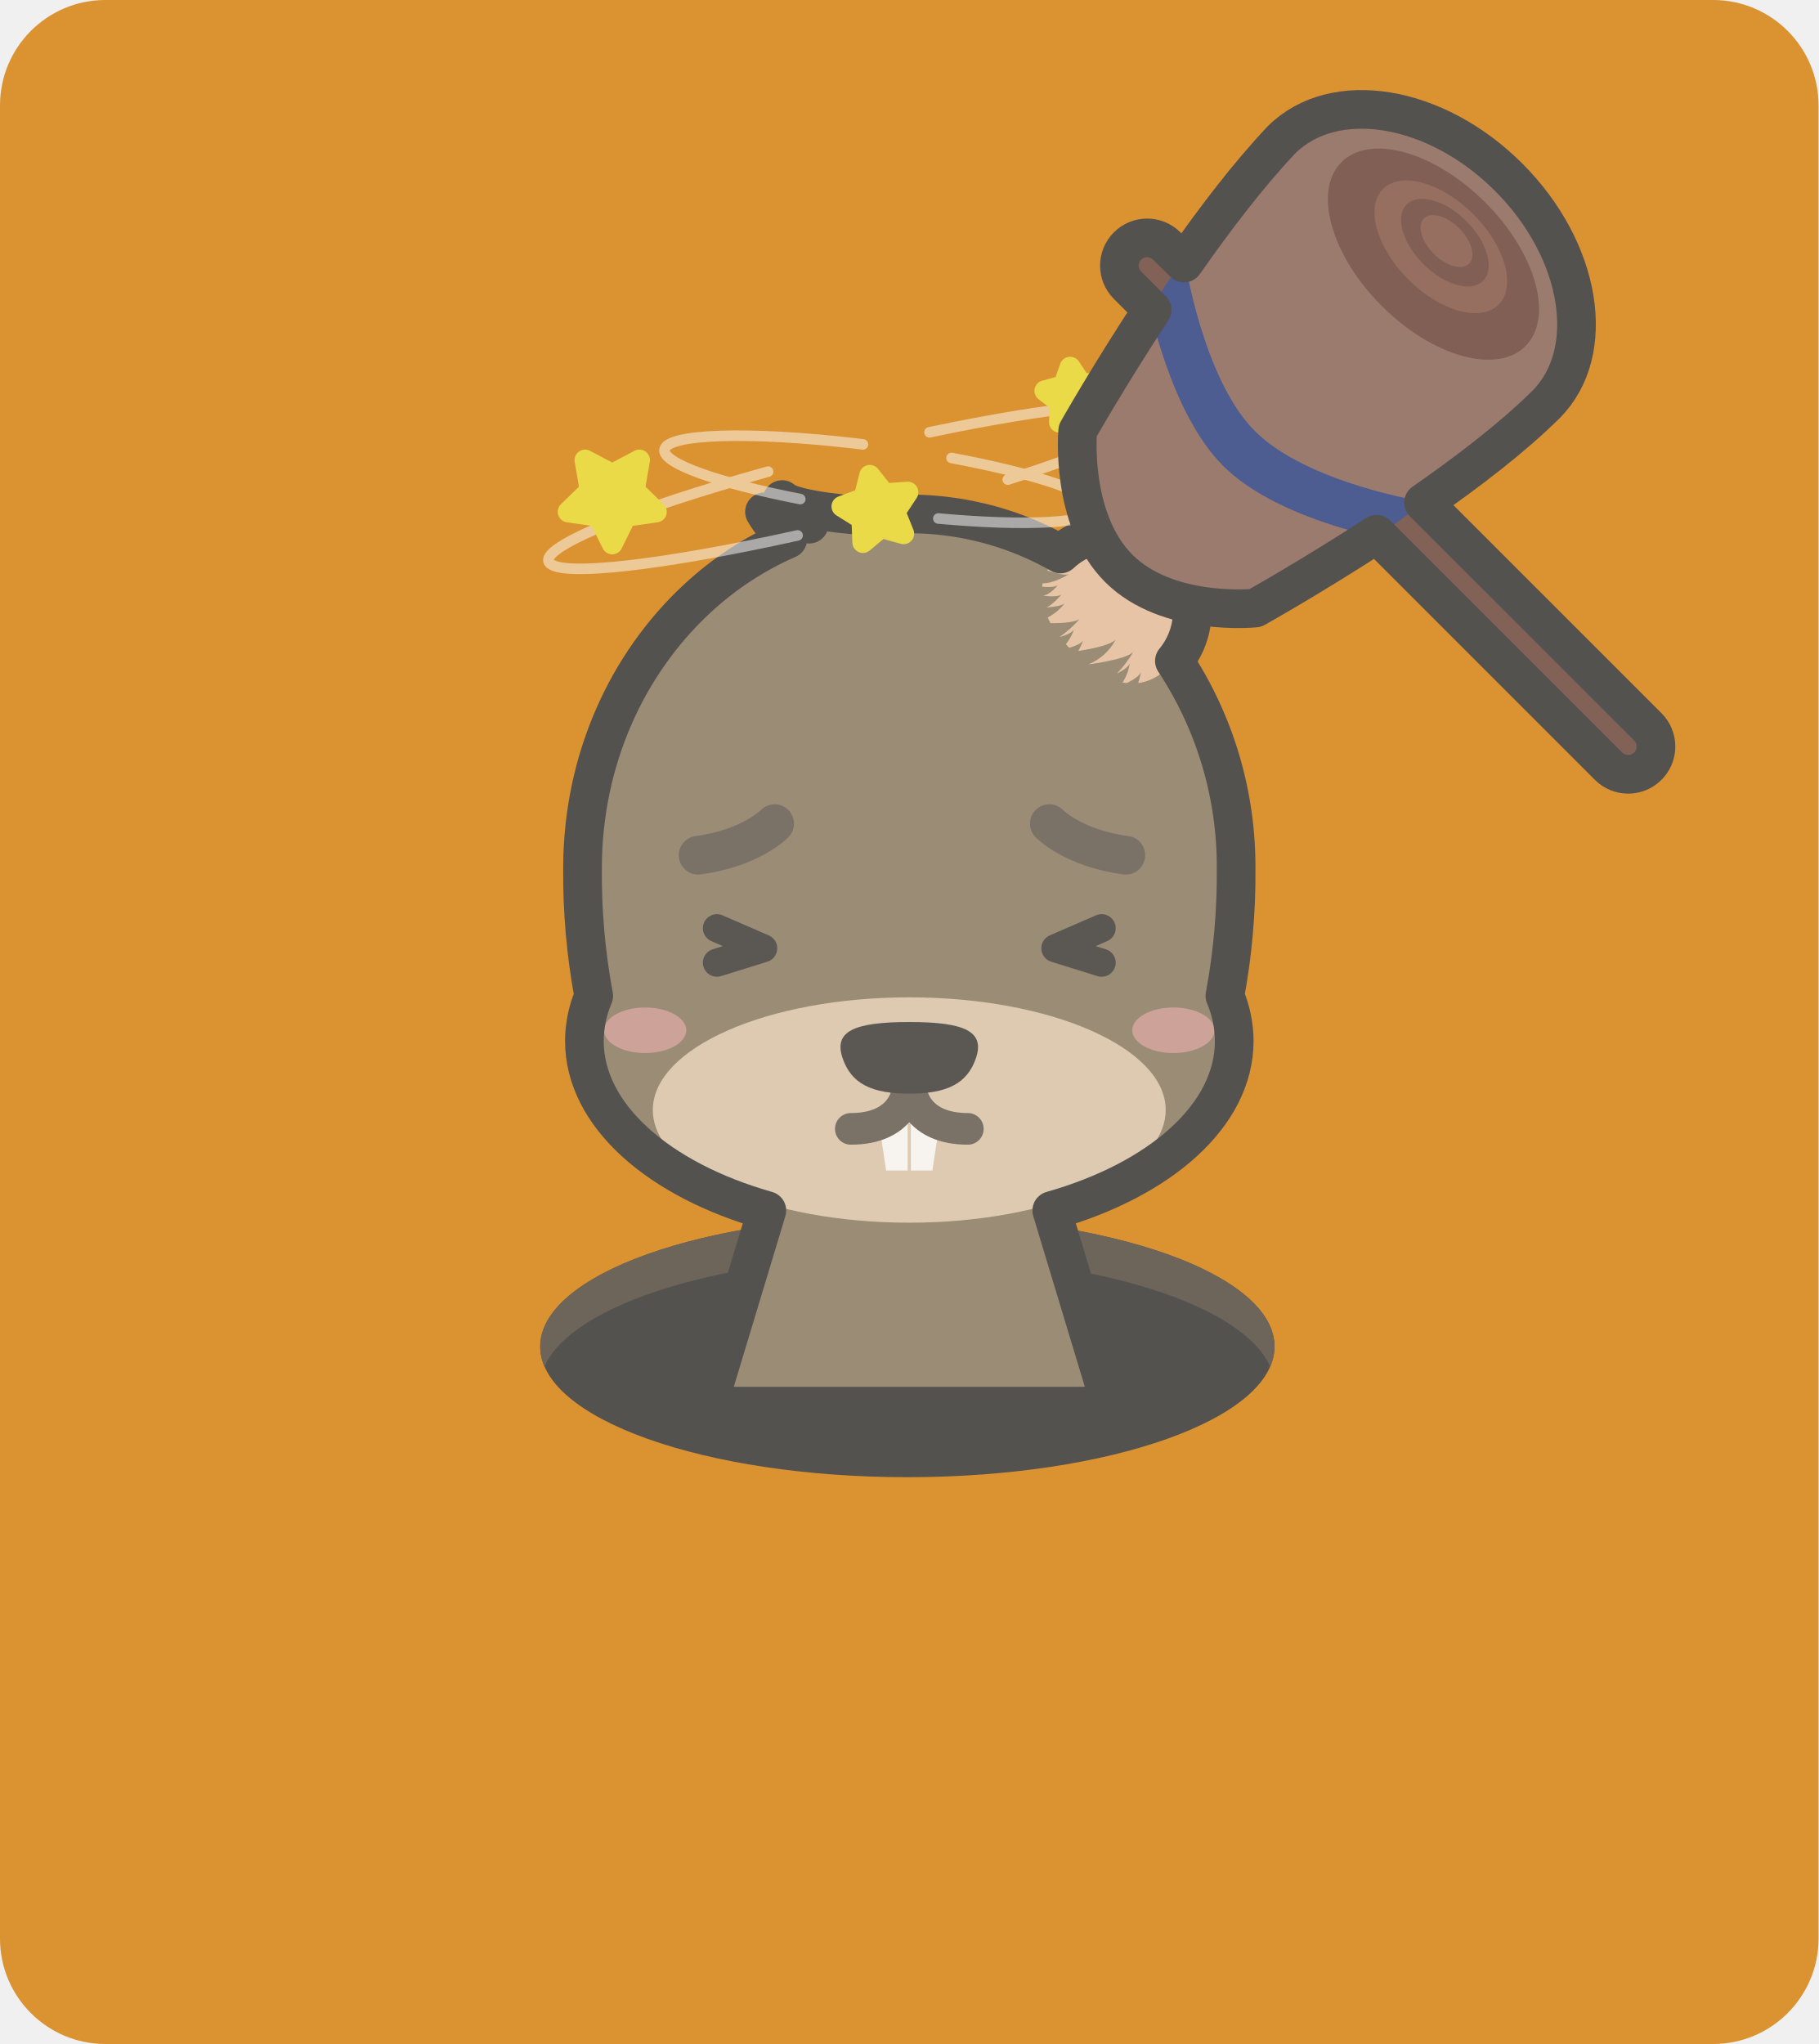
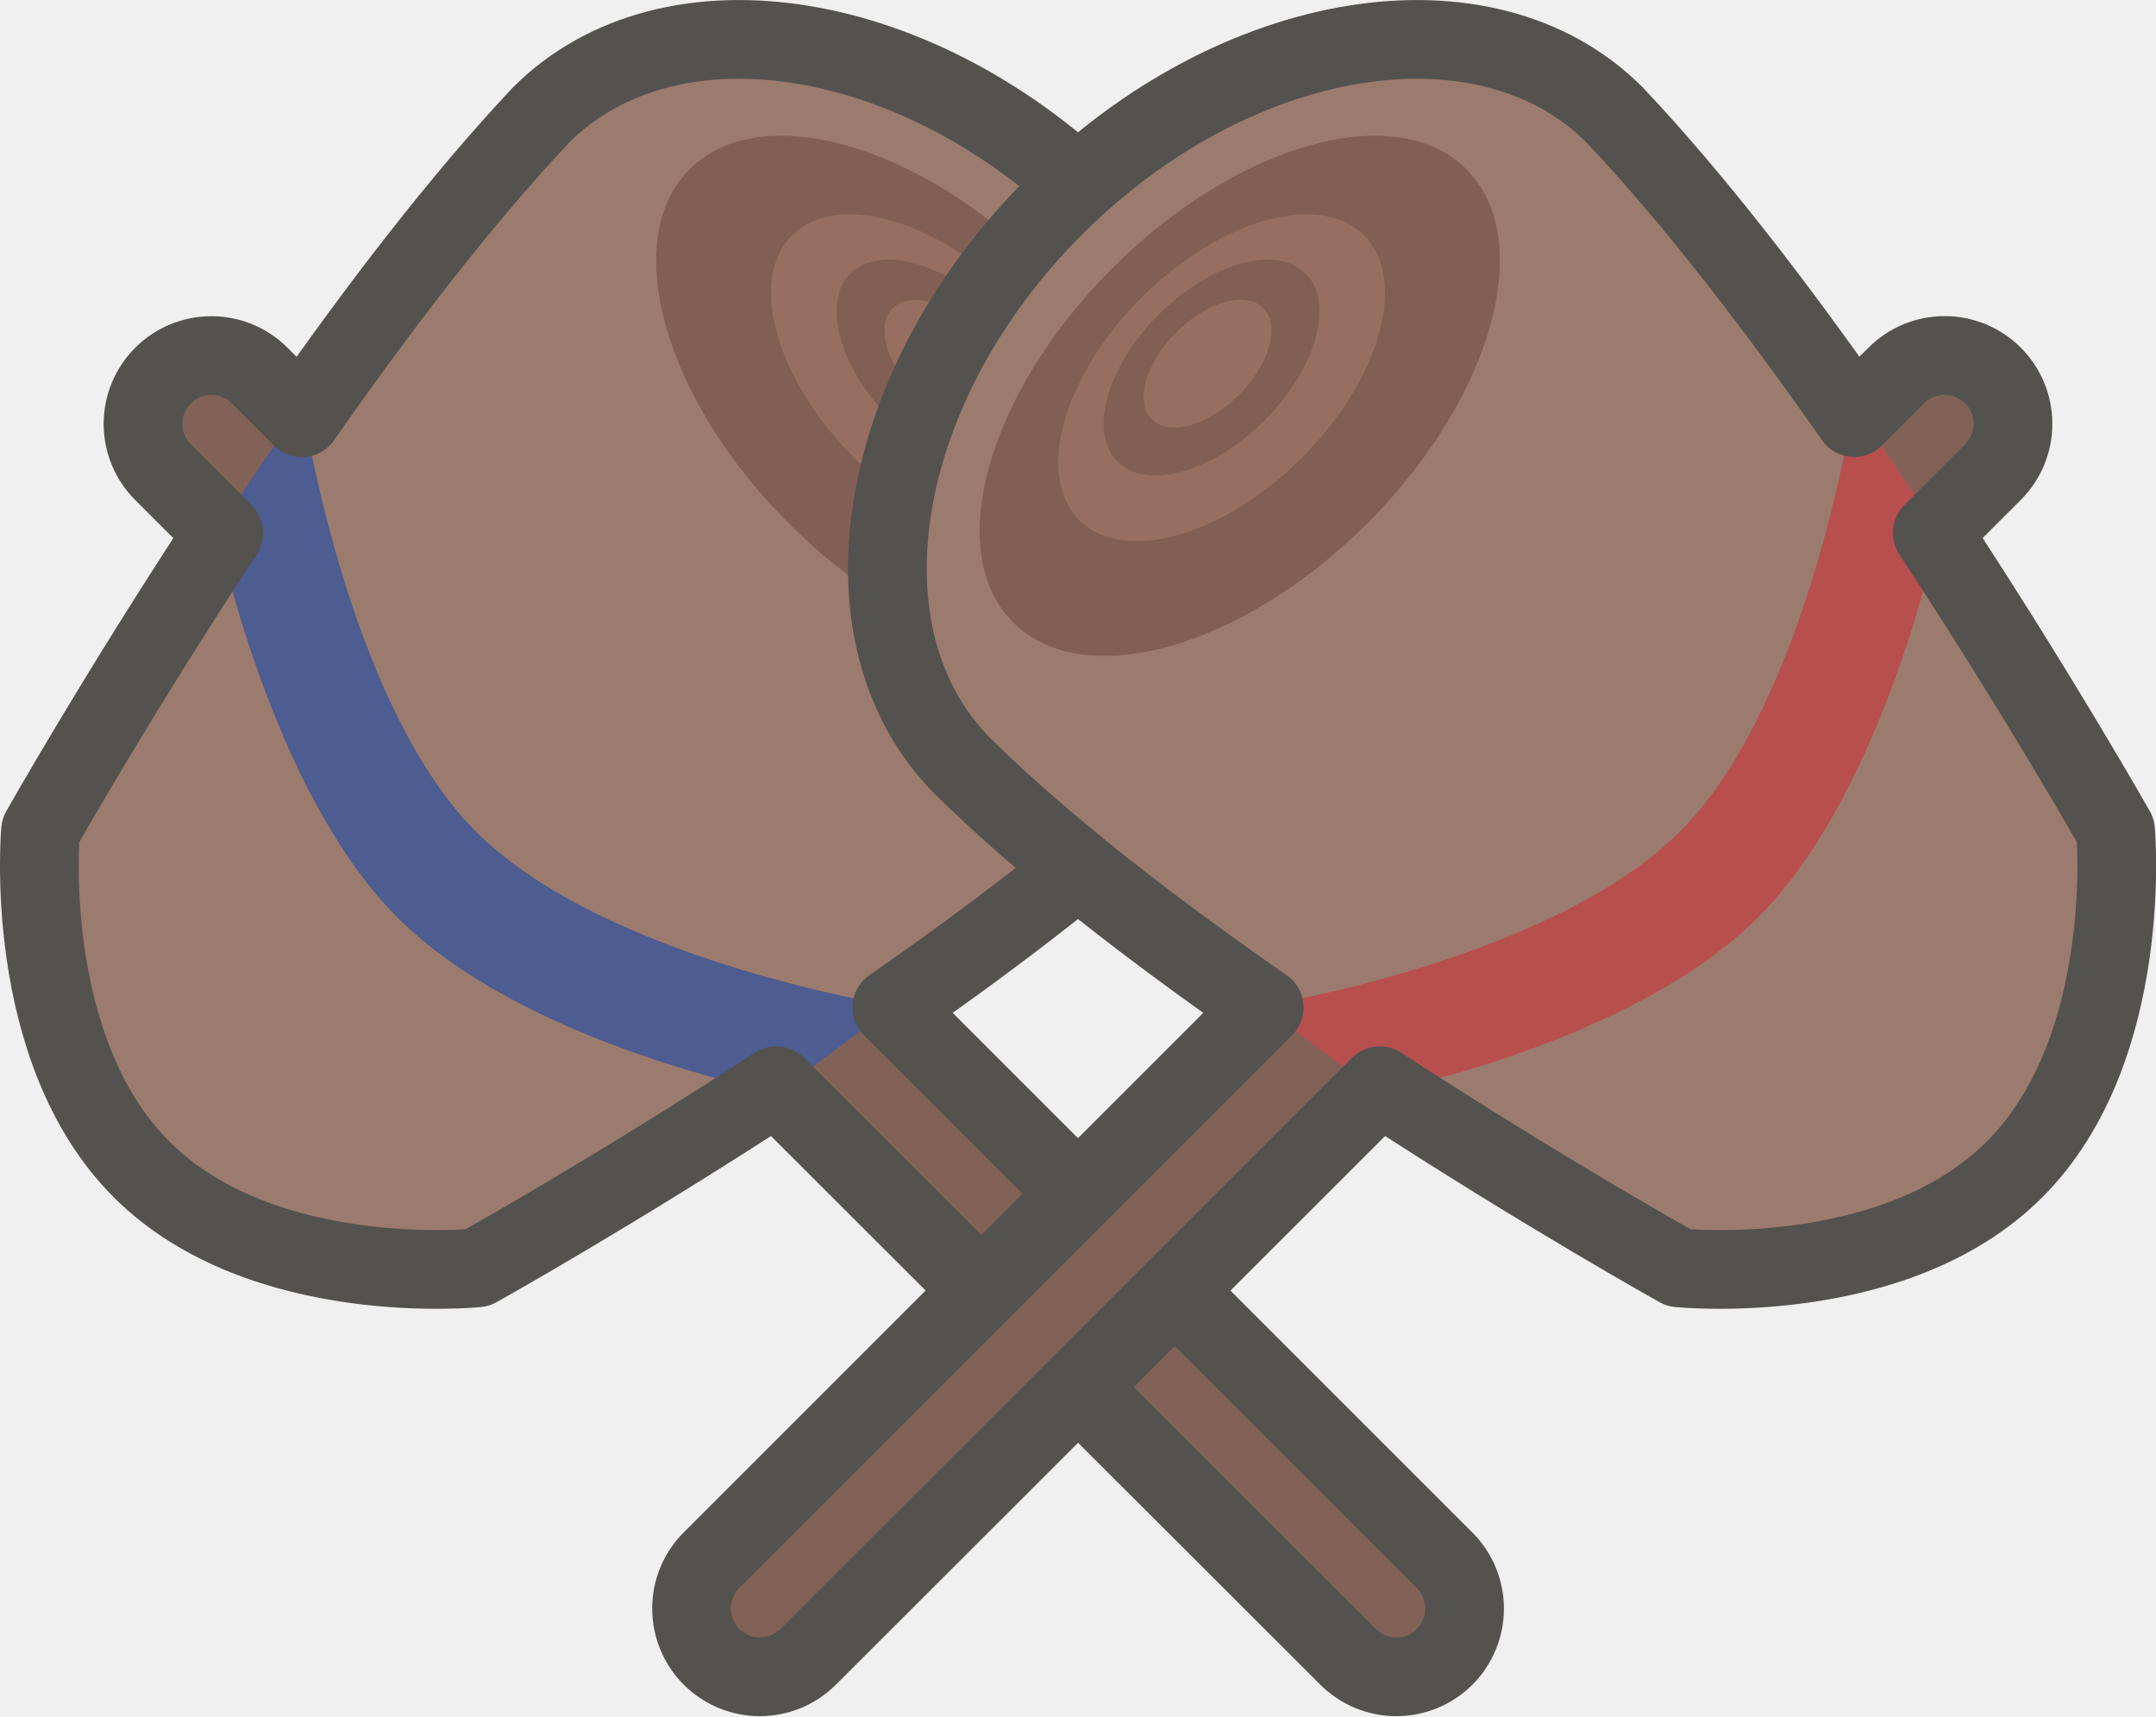
- <svg xmlns="http://www.w3.org/2000/svg" viewBox="0 0 517.47 581.57">
+ <svg xmlns="http://www.w3.org/2000/svg" viewBox="0 0 219.11 174.42">
  <defs>
-     <style>.cls-1{fill:#db9231;}.cls-2{fill:#54524f;}.cls-3{fill:#6d655a;}.cls-4{fill:#9b8c76;}.cls-5{fill:#ddcab1;}.cls-6{fill:#f7f4f0;}.cls-11,.cls-13,.cls-14,.cls-16,.cls-7,.cls-9{fill:none;}.cls-14,.cls-7,.cls-9{stroke:#7a7167;}.cls-11,.cls-13,.cls-14,.cls-16,.cls-17,.cls-7,.cls-9{stroke-linecap:round;stroke-linejoin:round;}.cls-7{stroke-width:9px;}.cls-8{fill:#5b5853;}.cls-9{stroke-width:16px;}.cls-10{fill:#efb1b1;opacity:0.6;}.cls-11{stroke:#5b5853;stroke-width:8px;}.cls-12{fill:#e8c4a6;}.cls-13{stroke:#54524f;}.cls-13,.cls-14{stroke-width:11px;}.cls-15{opacity:0.5;}.cls-16{stroke:#fff;stroke-width:3px;}.cls-17{fill:#eada47;stroke:#eada47;stroke-width:6px;}.cls-18{fill:#826257;}.cls-19{fill:#9b7b6d;}.cls-20{fill:#825f55;}.cls-21{fill:#4d5c91;}.cls-22{fill:#966f60;}</style>
+     <style>.cls-1{fill:#826257;}.cls-2{fill:#9b7b6d;}.cls-3{fill:#825f55;}.cls-4{fill:#4d5c91;}.cls-5{fill:none;stroke:#54524f;stroke-linecap:round;stroke-linejoin:round;stroke-width:8px;}.cls-6{fill:#966f60;}.cls-7{fill:#b74f4f;}</style>
  </defs>
  <g id="Layer_2" data-name="Layer 2">
-     <g id="HomePage">
-       <rect class="cls-1" width="517.47" height="581.57" rx="30" ry="30" />
-       <g id="h_and_m" data-name="h and m">
-         <g id="hole">
-           <ellipse class="cls-2" cx="258.19" cy="383.12" rx="104.47" ry="37.18" />
-           <path class="cls-3" d="M348.82,364.61l-1.28-.77q-2.62-1.53-5.63-3t-6.38-2.75q-1.69-.66-3.46-1.29t-3.63-1.23q-3.71-1.2-7.74-2.27-3-.8-6.2-1.53c-4.24-1-8.69-1.83-13.32-2.57a283,283,0,0,0-86,0c-4.63.74-9.08,1.61-13.32,2.57q-3.18.73-6.2,1.53-4,1.07-7.74,2.27-1.86.6-3.63,1.23t-3.46,1.29q-3.37,1.32-6.38,2.75t-5.63,3l-1.28.77c-8.81,5.45-13.84,11.77-13.84,18.51a14.28,14.28,0,0,0,1.23,5.72c7.73-17.82,51-31.46,103.24-31.46S353.7,371,361.43,388.84a14.28,14.28,0,0,0,1.23-5.72C362.66,376.38,357.62,370.06,348.82,364.61Z" />
+     <g id="Profile">
+       <g id="tabs">
+         <g id="hammer">
+           <path class="cls-1" d="M29.25,52.78a1.93,1.93,0,0,1-1.37-.57l-7.76-7.76a1.94,1.94,0,1,1,2.75-2.75l7.76,7.76a1.94,1.94,0,0,1-1.37,3.32Z" />
+           <path class="cls-1" d="M21.48,36.13a6.92,6.92,0,0,0-4.91,2h0a6.94,6.94,0,0,0,0,9.82l7.76,7.76a6.94,6.94,0,0,0,9.82,0h0a6.94,6.94,0,0,0,0-9.82l-7.76-7.76a6.92,6.92,0,0,0-4.91-2Z" />
+           <path class="cls-2" d="M55,11.67c13.15-13.15,38.63-9,56.91,9.31s22.45,43.77,9.31,56.91c-24,23.74-72.74,50.91-72.74,50.91s-21.86,2.31-34.12-10S4.12,84.41,4.12,84.41,30.61,37.5,55,11.67Z" />
+           <ellipse class="cls-3" cx="93.11" cy="40.23" rx="18.33" ry="32.57" transform="translate(-1.17 77.62) rotate(-45)" />
+           <path class="cls-1" d="M141.88,165.56a1.58,1.58,0,0,1-1.12-.46L86.65,111a1.59,1.59,0,0,1,0-2.25l.5-.5a1.59,1.59,0,0,1,2.24,0l54.11,54.11a1.59,1.59,0,0,1,0,2.24l-.5.5A1.58,1.58,0,0,1,141.88,165.56Z" />
+           <path class="cls-1" d="M88.28,102.78a6.57,6.57,0,0,0-4.66,1.93l-.5.5a6.59,6.59,0,0,0,0,9.31l54.11,54.11a6.59,6.59,0,0,0,9.32,0l.5-.5a6.59,6.59,0,0,0,0-9.31L92.93,104.71a6.57,6.57,0,0,0-4.66-1.93Z" />
+           <path class="cls-4" d="M30.73,41.06S35.22,71.27,48.3,84.45s42.6,17.8,42.6,17.8L79,111.07s-25.77-4.9-38.68-17.9-18.24-39.3-18.24-39.3Z" />
+           <path class="cls-5" d="M146.79,158.56,90.63,102.4c11.14-7.74,22.35-16.33,30.62-24.51,13.15-13.15,9-38.63-9.31-56.91S68.18-1.47,55,11.67C46.78,20.4,38.29,31.53,30.67,42.45l-4.28-4.28a6.94,6.94,0,0,0-9.82,0h0a6.94,6.94,0,0,0,0,9.82l6.17,6.17C11.82,70.77,4.12,84.41,4.12,84.41s-2,22.18,10.27,34.44,34.12,10,34.12,10,13.83-7.71,30.38-18.51L137,168.38a6.94,6.94,0,0,0,9.82,0h0A6.94,6.94,0,0,0,146.79,158.56Z" />
+           <ellipse class="cls-6" cx="94.96" cy="38.39" rx="11.52" ry="20.46" transform="translate(0.67 78.39) rotate(-45)" />
+           <ellipse class="cls-3" cx="95.99" cy="37.36" rx="7.61" ry="13.52" transform="translate(1.7 78.81) rotate(-45)" />
+           <ellipse class="cls-6" cx="96.38" cy="36.96" rx="4.5" ry="8" transform="translate(2.1 78.98) rotate(-45)" />
        </g>
-         <g id="mole">
-           <polygon class="cls-4" points="295.11 330.67 259.51 326.78 259.51 326.61 258.74 326.69 257.96 326.61 257.96 326.78 222.36 330.67 201.37 400.12 258.28 400.12 259.19 400.12 316.1 400.12 295.11 330.67" />
-           <path id="head" class="cls-4" d="M319,170.3c-16.24-15-37.3-24.07-60.31-24.07s-44.07,9.06-60.31,24.07c-20,18.49-32.69,46-32.69,76.76,0,32,5.89,64.34,27.29,82.82,15.89,13.72,43.83,18,65.71,18s49.83-4.3,65.71-18c21.39-18.47,27.29-50.86,27.29-82.82C351.74,216.32,339.05,188.8,319,170.3Z" />
-           <ellipse class="cls-4" cx="258.73" cy="296.22" rx="92.47" ry="53.67" />
-           <ellipse id="snout" class="cls-5" cx="258.73" cy="315.83" rx="72.97" ry="32.06" />
-           <g id="teeeth">
-             <polygon class="cls-6" points="259.19 313.51 267.46 318.87 265.31 333.04 259.19 333.04 259.19 313.51" />
-             <polygon class="cls-6" points="258.28 313.17 250.01 318.87 252.15 333.04 258.28 333.04 258.28 313.17" />
-           </g>
-           <path class="cls-7" d="M259.5,311.25s1.5,9.94,15.9,9.94" />
-           <path class="cls-7" d="M258,311.25s-1.5,9.94-15.9,9.94" />
-           <path id="nose" class="cls-8" d="M258.73,290.79c-16,0-21.48,2.75-19,10.19s8.4,10.19,19,10.19,16.52-2.75,19-10.19S274.71,290.79,258.73,290.79Z" />
-           <path class="cls-9" d="M296.07,250.59" />
-           <path class="cls-9" d="M221.4,250.59" />
-           <path id="hair" class="cls-4" d="M248.48,146.93s-22.43-1.27-25.95-4.79a15.09,15.09,0,0,0,7.71,7s-10.47-1.26-12.74-3.52c0,0,5,8.88,9.72,8.88" />
-           <ellipse class="cls-10" cx="333.89" cy="293.14" rx="11.7" ry="6.48" />
-           <ellipse class="cls-10" cx="183.58" cy="293.14" rx="11.7" ry="6.48" />
-           <polyline class="cls-11" points="313.47 264.1 300.31 269.81 313.47 273.91" />
-           <polyline class="cls-11" points="204 264.1 217.16 269.81 204 273.91" />
-           <path class="cls-12" d="M332.74,189.64c-8.7,8.7-18.66,4.55-27.37-4.15s-12.85-18.66-4.15-27.37a22.28,22.28,0,0,1,31.51,31.51Z" />
-           <g id="hair-2" data-name="hair">
-             <path class="cls-4" d="M318.31,195.35c2.59-2.16,3.16-6.59,3.16-6.59-.43,1-1.88,2-3.66,2.89a32.12,32.12,0,0,0,4.66-6.15c-2.26,2.26-12.74,3.52-12.74,3.52a15.09,15.09,0,0,0,7.71-7c-1.4,1.4-5.81,2.45-10.6,3.2.84-1.58,1.39-3,1.39-3-1.29,1.89-7,2.78-7,2.78,3-1.62,4.36-5.86,4.36-5.86-.62.91-2.23,1.61-4.14,2.14a32.12,32.12,0,0,0,5.75-5.14c-2.65,1.79-13.17,1-13.17,1a15.09,15.09,0,0,0,8.91-5.43c-1,.64-2.87,1-5.25,1.1,1.79-.53,4.39-3.71,4.39-3.71-1.25,1-5.21.37-5.21.37,2.3-.45,4.11-3,4.11-3-1.94,1.52-10.15-.56-10.15-.56l6.06,6.89h.05c-8,.29-20.39-1.4-20.39-1.4l18.49,11c-2.09.25-3.65.34-3.65.34l5.91,3.56c-3.38.31-5.82.45-5.82.45L311.75,194c-2,.65-3.51,1-3.51,1l12.43,4.53c2.51-.41,4-8.31,4-8.31C323.75,193.38,318.31,195.35,318.31,195.35Z" />
-             <path class="cls-4" d="M304.12,163.41c-2.13.63-8.92-2.09-8.92-2.09a10.47,10.47,0,0,0,7-1.72c-3.31,1-17.39-5.71-17.39-5.71l10.41,11.7C298.1,167.14,304.12,163.41,304.12,163.41Z" />
-           </g>
-           <path class="cls-13" d="M351.74,247.06a106.17,106.17,0,0,0-17.57-59,22.28,22.28,0,0,0-32.43-30.43A86.76,86.76,0,0,0,248,146.9c-3.35-.21-22.23-1.55-25.44-4.76a15.09,15.09,0,0,0,7.71,7s-10.47-1.26-12.74-3.52c0,0,3.06,5.4,6.63,7.78a91.92,91.92,0,0,0-25.71,16.86c-20,18.49-32.69,46-32.69,76.76a188.65,188.65,0,0,0,3.19,36.35,32.76,32.76,0,0,0-2.66,12.81c0,21.2,21.18,39.53,51.92,48.25l-16.82,55.65H316.1l-16.82-55.65c30.74-8.72,51.92-27,51.92-48.25a32.76,32.76,0,0,0-2.66-12.81A188.66,188.66,0,0,0,351.74,247.06Z" />
-           <path class="cls-14" d="M298.58,234.34s6.73,7,21.78,9" />
-           <path class="cls-14" d="M220.43,234.34s-6.73,7-21.78,9" />
-           <g id="stars">
-             <g class="cls-15">
-               <path class="cls-16" d="M245.55,126.44l-2.08-.25c-30.15-3.51-53.84-2.84-54.4,1.81-.47,3.92,15.62,9.51,38.65,14" />
-               <path class="cls-16" d="M267,147.53c25.41,2.31,44.25,1.33,44.75-2.81s-16.72-9.88-41-14.42" />
-               <path class="cls-16" d="M218.57,134.19c-38.5,10.66-65.35,21.62-62.29,25.87s32.88.65,70.68-7.72" />
-               <path class="cls-16" d="M286.75,136.47c26.7-8.44,43.55-16.19,41.09-19.61-2.76-3.84-29.08-1.07-63.36,6.14" />
-             </g>
-             <polygon class="cls-17" points="181.94 130.92 180.47 139.53 186.73 145.63 178.08 146.88 174.21 154.72 170.35 146.89 161.7 145.63 167.96 139.53 166.48 130.92 174.21 134.99 181.94 130.92" />
-             <polygon class="cls-17" points="258.32 140.06 254.63 145.63 257.12 151.84 250.68 150.04 245.55 154.33 245.27 147.65 239.6 144.1 245.87 141.76 247.5 135.28 251.65 140.52 258.32 140.06" />
-             <polygon class="cls-17" points="313.1 109.26 309.64 113.58 311.24 118.89 306.05 116.94 301.5 120.1 301.76 114.56 297.35 111.21 302.69 109.75 304.51 104.51 307.56 109.14 313.1 109.26" />
-           </g>
+         <g id="hammer-2" data-name="hammer">
+           <path class="cls-1" d="M189.86,52.78a1.94,1.94,0,0,1-1.37-3.32l7.76-7.77A1.94,1.94,0,0,1,199,44.45l-7.76,7.76A1.93,1.93,0,0,1,189.86,52.78Z" />
+           <path class="cls-1" d="M199.78,45.24h0m-2.16-9.1a6.92,6.92,0,0,0-4.91,2L185,45.93a6.94,6.94,0,1,0,9.82,9.82L202.53,48a6.94,6.94,0,0,0,0-9.82h0a6.92,6.92,0,0,0-4.91-2Z" />
+           <path class="cls-2" d="M164.07,11.67c-13.15-13.15-38.63-9-56.91,9.31S84.71,64.75,97.85,77.89c24,23.74,72.74,50.91,72.74,50.91s21.86,2.31,34.12-10S215,84.41,215,84.41,188.5,37.5,164.07,11.67Z" />
+           <ellipse class="cls-3" cx="125.99" cy="40.23" rx="32.57" ry="18.33" transform="translate(8.46 100.87) rotate(-45)" />
+           <path class="cls-1" d="M77.23,165.56a1.58,1.58,0,0,1-1.12-.46l-.5-.5a1.59,1.59,0,0,1,0-2.24l54.11-54.11a1.59,1.59,0,0,1,2.24,0l.5.5a1.59,1.59,0,0,1,0,2.25L78.35,165.1A1.58,1.58,0,0,1,77.23,165.56Z" />
+           <path class="cls-1" d="M133.25,111.78h0m-2.41-9a6.57,6.57,0,0,0-4.66,1.93L72.07,158.82a6.59,6.59,0,0,0,0,9.31l.5.5a6.59,6.59,0,0,0,9.32,0L136,114.52a6.59,6.59,0,0,0,0-9.31l-.5-.5a6.57,6.57,0,0,0-4.66-1.93Z" />
+           <path class="cls-7" d="M188.38,41.06s-4.49,30.21-17.58,43.38-42.6,17.8-42.6,17.8l11.86,8.82s25.77-4.9,38.68-17.9S197,53.87,197,53.87Z" />
+           <path class="cls-5" d="M72.32,158.56l56.16-56.16c-11.14-7.74-22.35-16.33-30.62-24.51-13.15-13.15-9-38.63,9.31-56.91s43.77-22.45,56.91-9.31c8.25,8.73,16.74,19.86,24.36,30.77l4.28-4.28a6.94,6.94,0,0,1,9.82,0h0a6.94,6.94,0,0,1,0,9.82l-6.17,6.17C207.29,70.77,215,84.41,215,84.41s2,22.18-10.27,34.44-34.12,10-34.12,10-13.83-7.71-30.38-18.51L82.13,168.38a6.94,6.94,0,0,1-9.82,0h0A6.94,6.94,0,0,1,72.32,158.56Z" />
+           <ellipse class="cls-6" cx="124.15" cy="38.39" rx="20.46" ry="11.52" transform="translate(9.22 99.03) rotate(-45)" />
+           <ellipse class="cls-3" cx="123.12" cy="37.36" rx="13.52" ry="7.61" transform="translate(9.65 98) rotate(-45)" />
+           <ellipse class="cls-6" cx="122.72" cy="36.96" rx="8" ry="4.5" transform="translate(9.81 97.6) rotate(-45)" />
        </g>
-       </g>
-       <g id="hammer">
-         <path class="cls-18" d="M335.29,87.26a2.87,2.87,0,0,1-2-.85l-8.83-8.83a2.89,2.89,0,0,1,4.09-4.09l8.83,8.83a2.89,2.89,0,0,1-2,4.94Z" />
-         <path class="cls-18" d="M326.46,67.65a7.89,7.89,0,0,0-5.58,13.47L329.7,90a7.89,7.89,0,0,0,11.16,0h0a7.89,7.89,0,0,0,0-11.16L332,70a7.87,7.87,0,0,0-5.58-2.31Z" />
-         <path class="cls-19" d="M364.6,39.84c14.94-14.94,43.91-10.21,64.7,10.58s25.53,49.75,10.58,64.7c-27.3,27-82.69,57.88-82.69,57.88s-24.85,2.62-38.79-11.32-11.68-39.15-11.68-39.15S336.83,69.21,364.6,39.84Z" />
-         <ellipse class="cls-20" cx="407.89" cy="72.31" rx="20.83" ry="37.02" transform="translate(68.34 309.6) rotate(-45)" />
-         <path class="cls-18" d="M463.33,215.47a2.48,2.48,0,0,1-1.76-.73l-61.51-61.51a2.49,2.49,0,0,1,0-3.52l.57-.57a2.49,2.49,0,0,1,3.52,0l61.51,61.51a2.49,2.49,0,0,1,0,3.52l-.58.58A2.47,2.47,0,0,1,463.33,215.47Z" />
-         <path class="cls-18" d="M402.39,143.41a7.46,7.46,0,0,0-5.29,2.19l-.57.57a7.49,7.49,0,0,0,0,10.59L458,218.28a7.49,7.49,0,0,0,10.59,0l.57-.57a7.49,7.49,0,0,0,0-10.59l-61.51-61.51a7.46,7.46,0,0,0-5.29-2.19Z" />
-         <path class="cls-21" d="M337,73.25s5.11,34.34,20,49.32,48.43,20.23,48.43,20.23l-13.49,10s-29.3-5.57-44-20.35-20.73-44.68-20.73-44.68Z" />
-         <path class="cls-13" d="M468.91,206.83,405.07,143c12.66-8.8,25.41-18.57,34.81-27.87,14.94-14.94,10.21-43.91-10.58-64.7S379.54,24.9,364.6,39.84c-9.38,9.92-19,22.57-27.69,35L332,70a7.89,7.89,0,0,0-11.16,0h0a7.89,7.89,0,0,0,0,11.16l7,7c-12.42,18.89-21.18,34.4-21.18,34.4s-2.26,25.22,11.68,39.15S357.19,173,357.19,173s15.72-8.77,34.53-21l66,66a7.89,7.89,0,0,0,11.16,0h0A7.89,7.89,0,0,0,468.91,206.83Z" />
-         <ellipse class="cls-22" cx="409.98" cy="70.22" rx="13.09" ry="23.26" transform="translate(70.43 310.47) rotate(-45)" />
-         <ellipse class="cls-20" cx="411.15" cy="69.04" rx="8.65" ry="15.37" transform="translate(71.6 310.95) rotate(-45)" />
-         <ellipse class="cls-22" cx="411.61" cy="68.59" rx="5.12" ry="9.09" transform="translate(72.05 311.14) rotate(-45)" />
      </g>
    </g>
  </g>
</svg>
